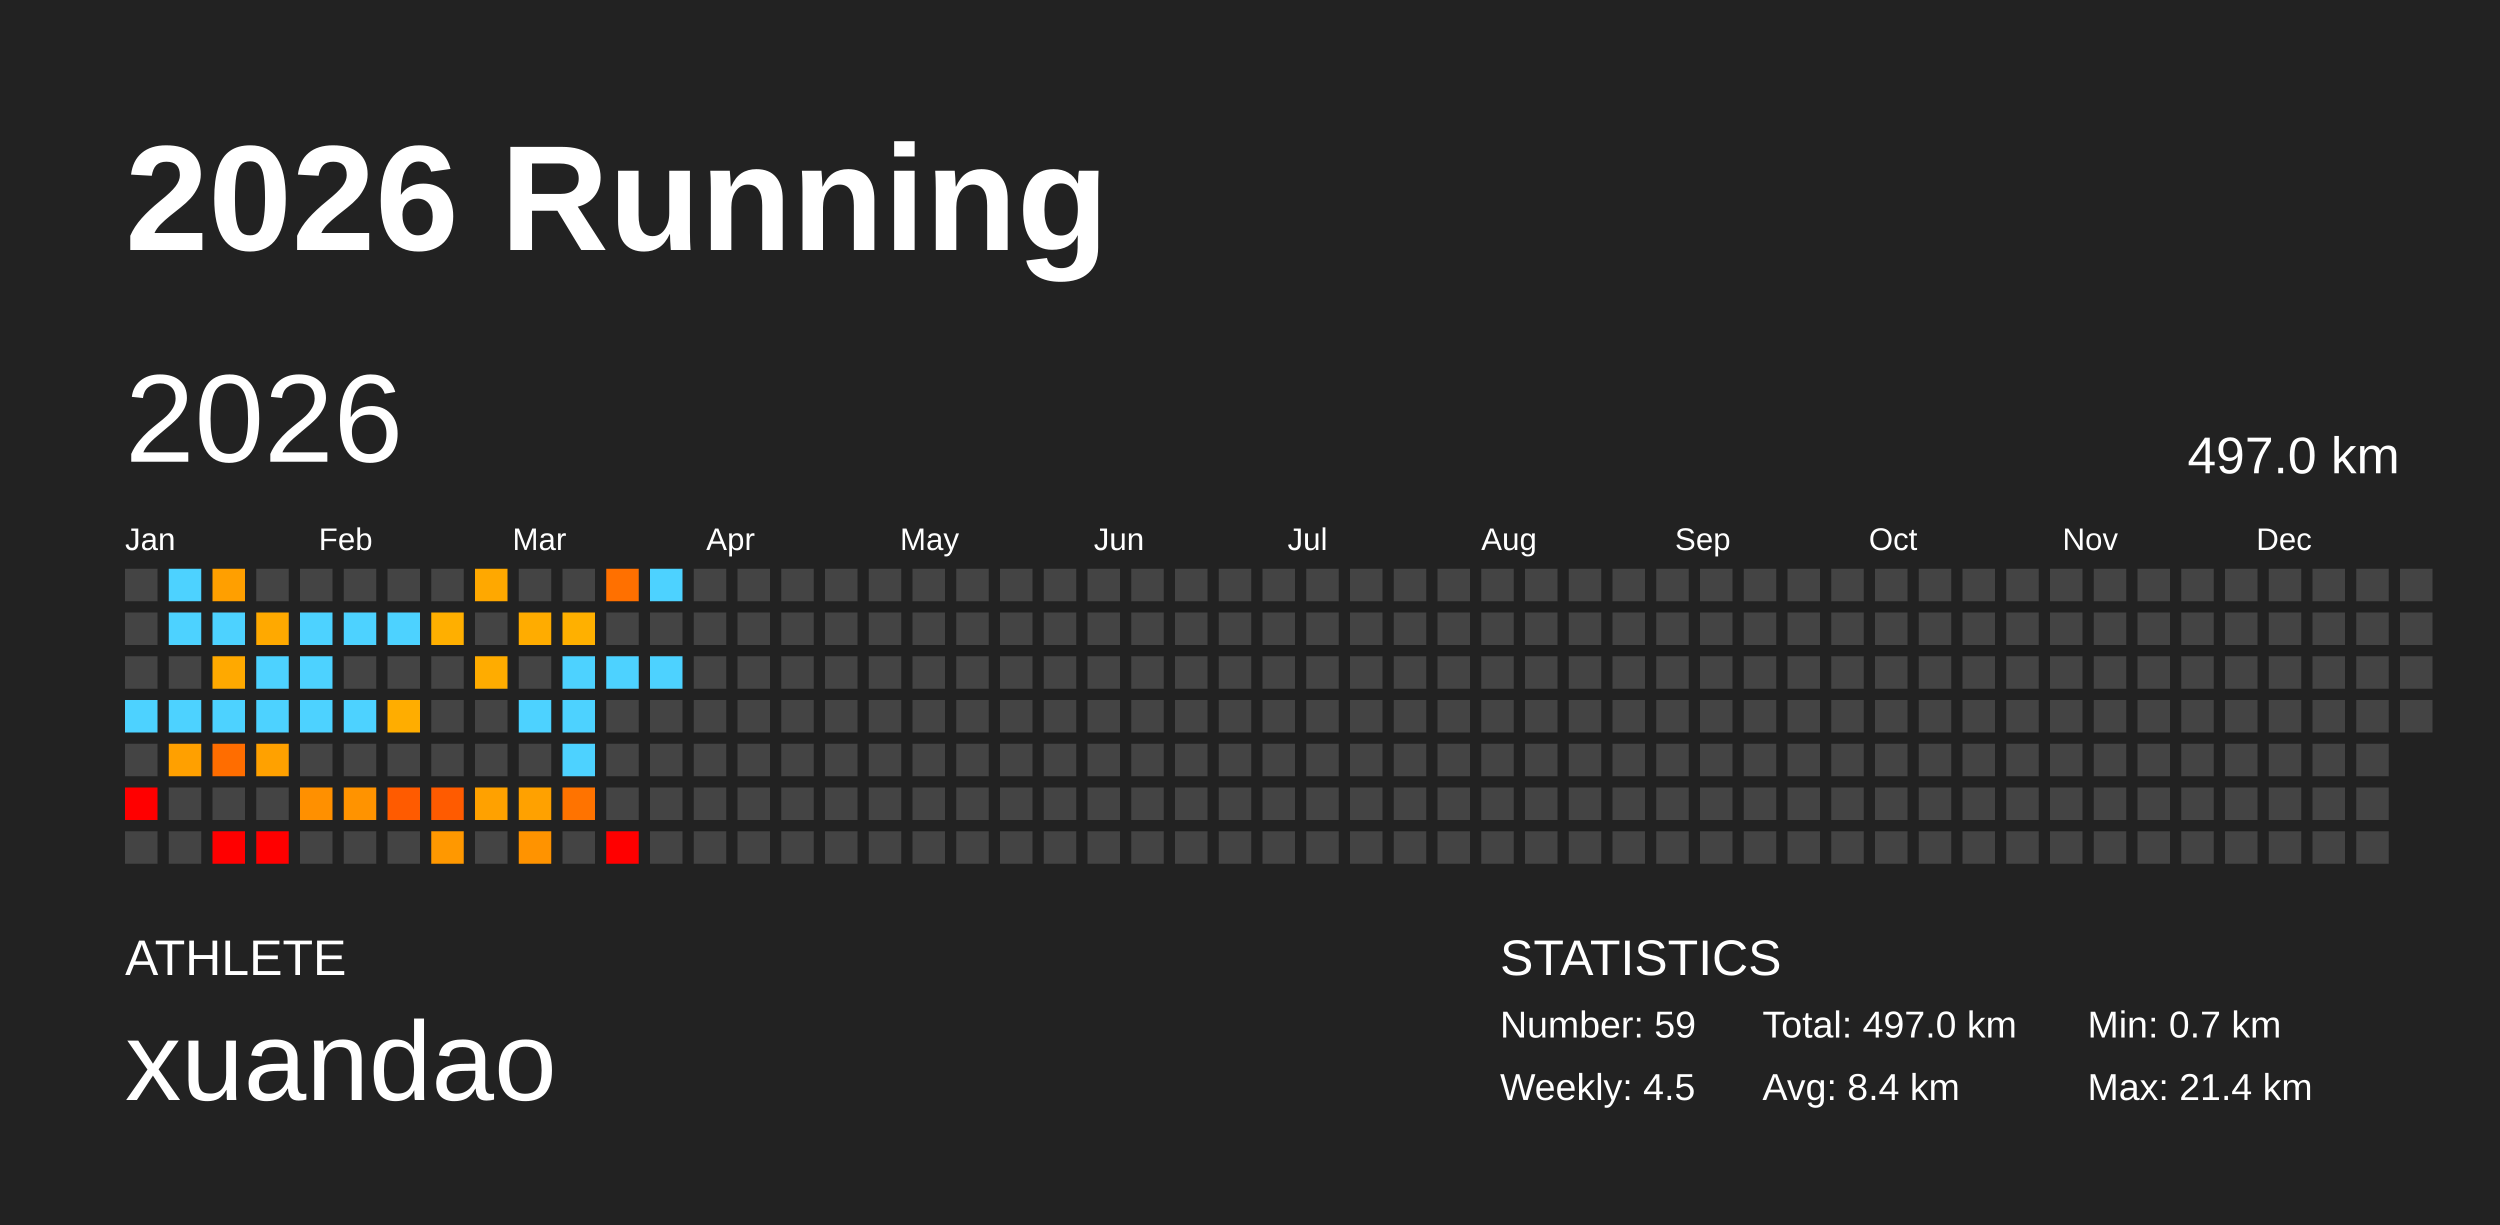
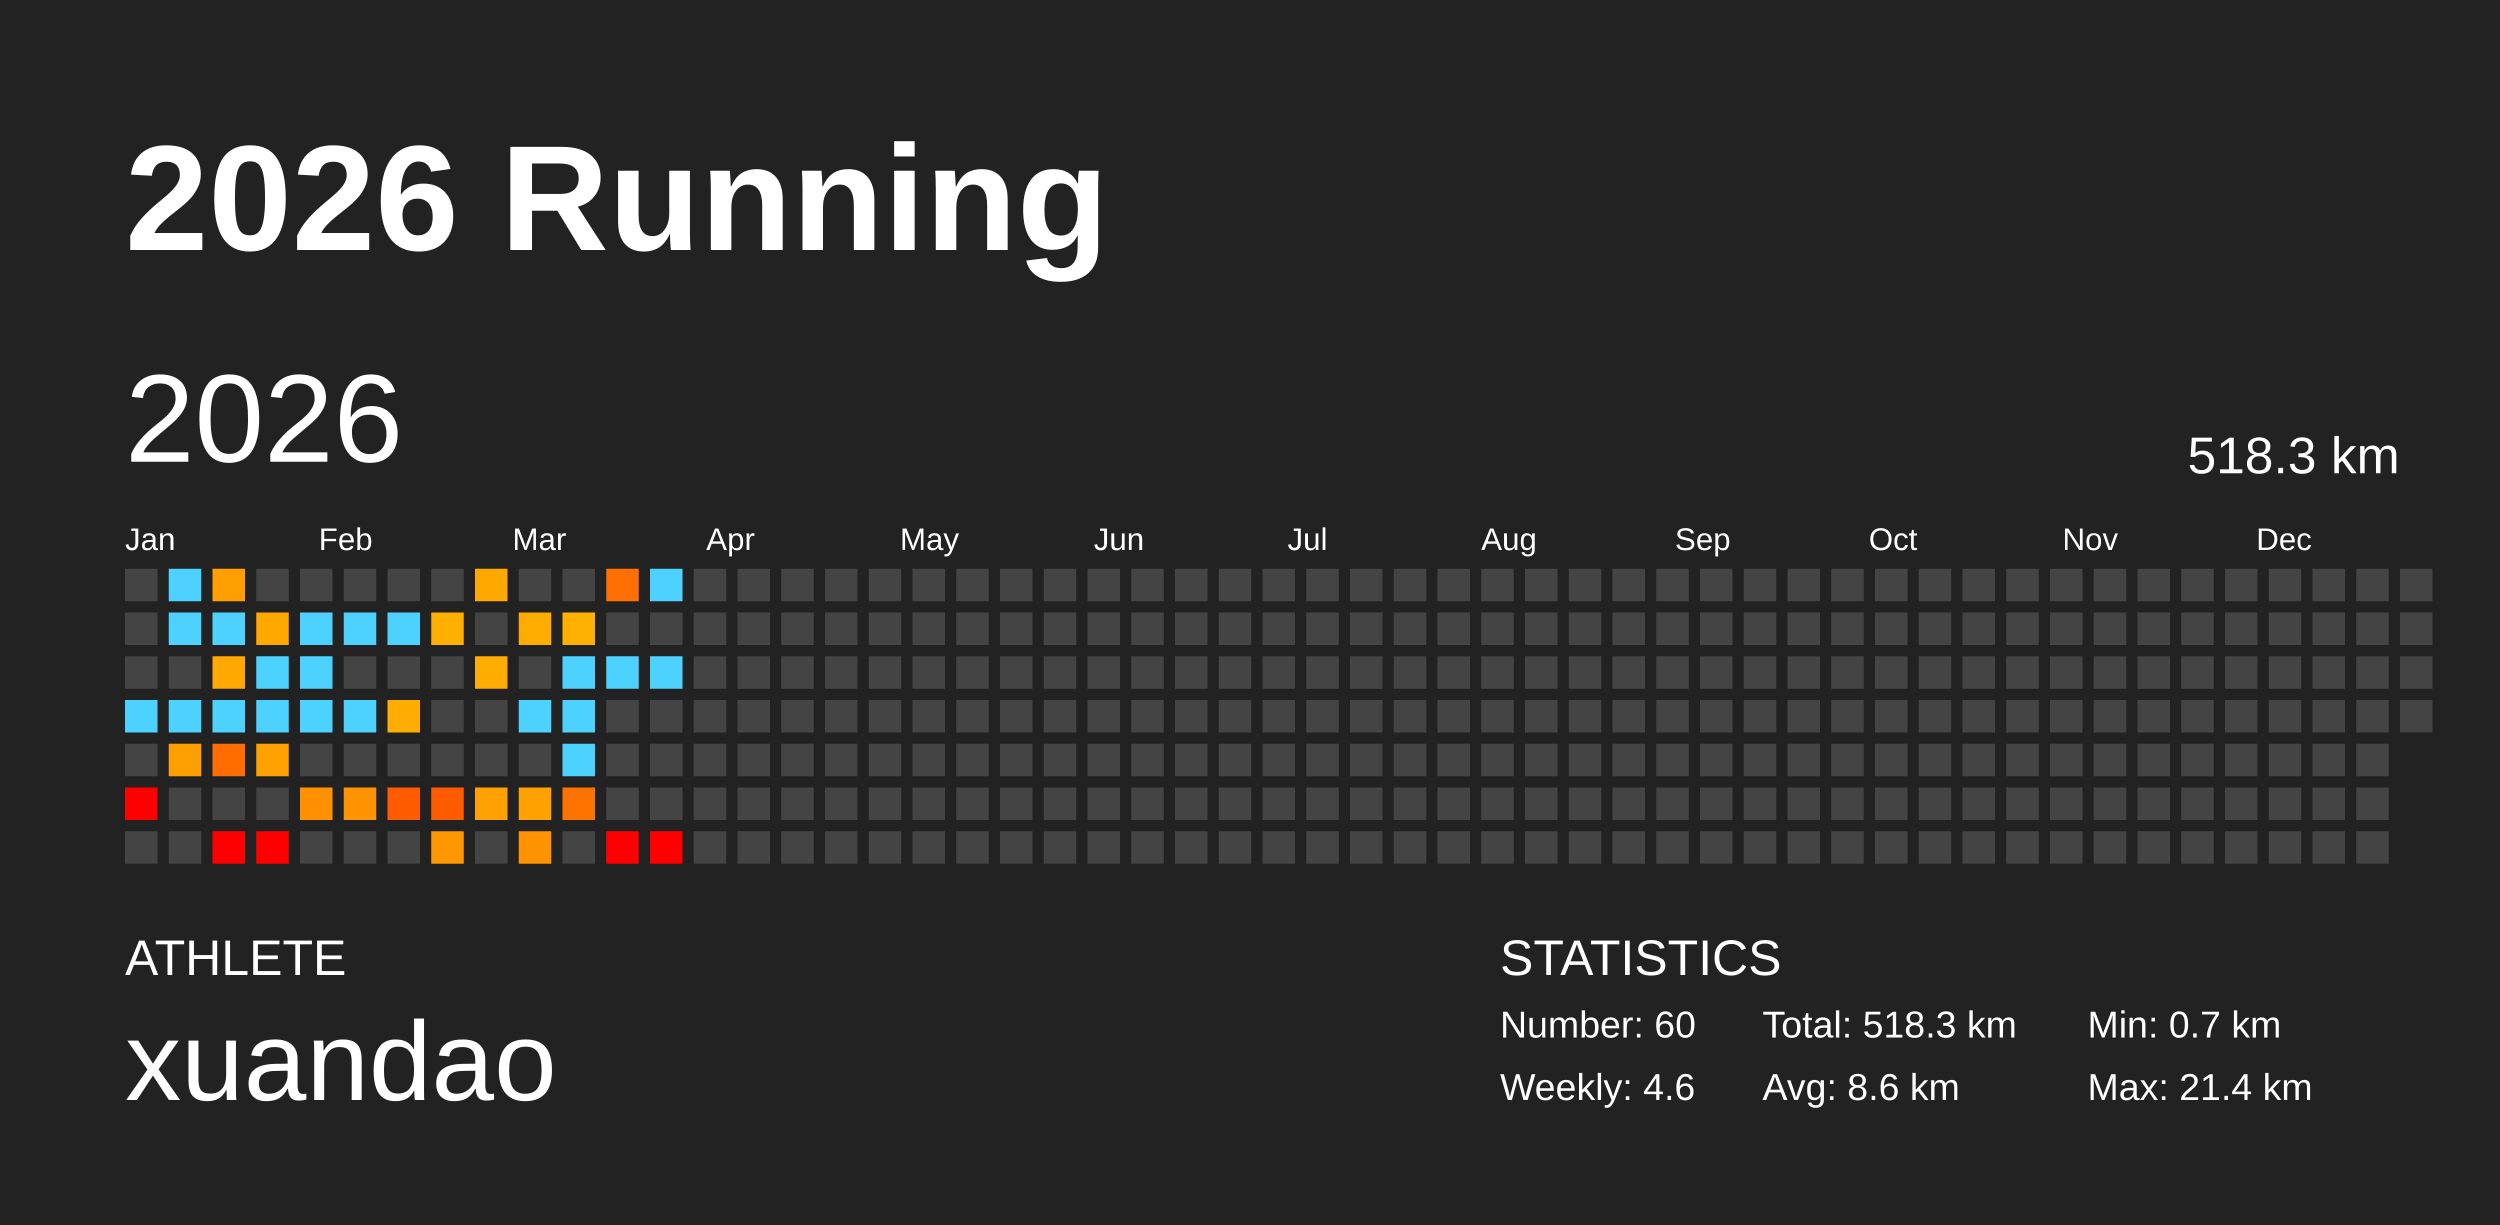
<svg xmlns="http://www.w3.org/2000/svg" baseProfile="full" height="98mm" version="1.1" viewBox="0,0,200,98" width="200mm">
  <defs />
  <rect fill="#222222" height="98" width="200" x="0" y="0" />
  <text fill="#FFFFFF" style="font-size:12px; font-family:Arial; font-weight:bold;" x="10" y="20">2026 Running</text>
  <text fill="#FFFFFF" style="font-size:4px; font-family:Arial" x="10" y="78">ATHLETE</text>
  <text fill="#FFFFFF" style="font-size:9px; font-family:Arial" x="10" y="88">xuandao</text>
  <text fill="#FFFFFF" style="font-size:4px; font-family:Arial" x="120" y="78">STATISTICS</text>
-   <text fill="#FFFFFF" style="font-size:3px; font-family:Arial" x="120" y="83">Number: 59</text>
-   <text fill="#FFFFFF" style="font-size:3px; font-family:Arial" x="120" y="88">Weekly: 4.5</text>
-   <text fill="#FFFFFF" style="font-size:3px; font-family:Arial" x="141" y="83">Total: 497.0 km</text>
-   <text fill="#FFFFFF" style="font-size:3px; font-family:Arial" x="141" y="88">Avg: 8.4 km</text>
+   <text fill="#FFFFFF" style="font-size:3px; font-family:Arial" x="120" y="83">Number: 60</text>
+   <text fill="#FFFFFF" style="font-size:3px; font-family:Arial" x="120" y="88">Weekly: 4.6</text>
+   <text fill="#FFFFFF" style="font-size:3px; font-family:Arial" x="141" y="83">Total: 518.3 km</text>
+   <text fill="#FFFFFF" style="font-size:3px; font-family:Arial" x="141" y="88">Avg: 8.6 km</text>
  <text fill="#FFFFFF" style="font-size:3px; font-family:Arial" x="167" y="83">Min: 0.7 km</text>
  <text fill="#FFFFFF" style="font-size:3px; font-family:Arial" x="167" y="88">Max: 21.4 km</text>
  <text dominant-baseline="hanging" fill="#FFFFFF" style="font-size:10.0px; font-family:Arial;" x="10" y="30">2026</text>
-   <text dominant-baseline="hanging" fill="#FFFFFF" style="font-size:4.125px; font-family:Arial;" x="175" y="35">497.0 km</text>
+   <text dominant-baseline="hanging" fill="#FFFFFF" style="font-size:4.125px; font-family:Arial;" x="175" y="35">518.3 km</text>
  <text fill="#FFFFFF" style="font-size:2.5px; font-family:Arial" x="10.0" y="44">Jan</text>
  <text fill="#FFFFFF" style="font-size:2.5px; font-family:Arial" x="25.5" y="44">Feb</text>
  <text fill="#FFFFFF" style="font-size:2.5px; font-family:Arial" x="41.0" y="44">Mar</text>
  <text fill="#FFFFFF" style="font-size:2.5px; font-family:Arial" x="56.5" y="44">Apr</text>
  <text fill="#FFFFFF" style="font-size:2.5px; font-family:Arial" x="72.0" y="44">May</text>
  <text fill="#FFFFFF" style="font-size:2.5px; font-family:Arial" x="87.5" y="44">Jun</text>
  <text fill="#FFFFFF" style="font-size:2.5px; font-family:Arial" x="103.0" y="44">Jul</text>
  <text fill="#FFFFFF" style="font-size:2.5px; font-family:Arial" x="118.5" y="44">Aug</text>
  <text fill="#FFFFFF" style="font-size:2.5px; font-family:Arial" x="134.0" y="44">Sep</text>
  <text fill="#FFFFFF" style="font-size:2.5px; font-family:Arial" x="149.5" y="44">Oct</text>
  <text fill="#FFFFFF" style="font-size:2.5px; font-family:Arial" x="165.0" y="44">Nov</text>
  <text fill="#FFFFFF" style="font-size:2.5px; font-family:Arial" x="180.5" y="44">Dec</text>
  <rect fill="#444444" height="2.6" width="2.6" x="10.0" y="45.5" />
  <rect fill="#444444" height="2.6" width="2.6" x="10.0" y="49.0" />
  <rect fill="#444444" height="2.6" width="2.6" x="10.0" y="52.5" />
  <rect fill="#4dd2ff" height="2.6" width="2.6" x="10.0" y="56.0" />
  <rect fill="#444444" height="2.6" width="2.6" x="10.0" y="59.5" />
  <rect fill="red" height="2.6" width="2.6" x="10.0" y="63.0" />
  <rect fill="#444444" height="2.6" width="2.6" x="10.0" y="66.5" />
  <rect fill="#4dd2ff" height="2.6" width="2.6" x="13.5" y="45.5" />
  <rect fill="#4dd2ff" height="2.6" width="2.6" x="13.5" y="49.0" />
  <rect fill="#444444" height="2.6" width="2.6" x="13.5" y="52.5" />
  <rect fill="#4dd2ff" height="2.6" width="2.6" x="13.5" y="56.0" />
  <rect fill="#ffa000" height="2.6" width="2.6" x="13.5" y="59.5" />
  <rect fill="#444444" height="2.6" width="2.6" x="13.5" y="63.0" />
  <rect fill="#444444" height="2.6" width="2.6" x="13.5" y="66.5" />
  <rect fill="#ff9f00" height="2.6" width="2.6" x="17.0" y="45.5" />
  <rect fill="#4dd2ff" height="2.6" width="2.6" x="17.0" y="49.0" />
  <rect fill="#ffa900" height="2.6" width="2.6" x="17.0" y="52.5" />
  <rect fill="#4dd2ff" height="2.6" width="2.6" x="17.0" y="56.0" />
  <rect fill="#ff6d00" height="2.6" width="2.6" x="17.0" y="59.5" />
  <rect fill="#444444" height="2.6" width="2.6" x="17.0" y="63.0" />
  <rect fill="red" height="2.6" width="2.6" x="17.0" y="66.5" />
  <rect fill="#444444" height="2.6" width="2.6" x="20.5" y="45.5" />
  <rect fill="#ffa900" height="2.6" width="2.6" x="20.5" y="49.0" />
  <rect fill="#4dd2ff" height="2.6" width="2.6" x="20.5" y="52.5" />
  <rect fill="#4dd2ff" height="2.6" width="2.6" x="20.5" y="56.0" />
  <rect fill="#ffa100" height="2.6" width="2.6" x="20.5" y="59.5" />
  <rect fill="#444444" height="2.6" width="2.6" x="20.5" y="63.0" />
  <rect fill="red" height="2.6" width="2.6" x="20.5" y="66.5" />
  <rect fill="#444444" height="2.6" width="2.6" x="24.0" y="45.5" />
  <rect fill="#4dd2ff" height="2.6" width="2.6" x="24.0" y="49.0" />
  <rect fill="#4dd2ff" height="2.6" width="2.6" x="24.0" y="52.5" />
  <rect fill="#4dd2ff" height="2.6" width="2.6" x="24.0" y="56.0" />
  <rect fill="#444444" height="2.6" width="2.6" x="24.0" y="59.5" />
  <rect fill="#ff9000" height="2.6" width="2.6" x="24.0" y="63.0" />
  <rect fill="#444444" height="2.6" width="2.6" x="24.0" y="66.5" />
  <rect fill="#444444" height="2.6" width="2.6" x="27.5" y="45.5" />
  <rect fill="#4dd2ff" height="2.6" width="2.6" x="27.5" y="49.0" />
  <rect fill="#444444" height="2.6" width="2.6" x="27.5" y="52.5" />
  <rect fill="#4dd2ff" height="2.6" width="2.6" x="27.5" y="56.0" />
  <rect fill="#444444" height="2.6" width="2.6" x="27.5" y="59.5" />
  <rect fill="#ff9300" height="2.6" width="2.6" x="27.5" y="63.0" />
  <rect fill="#444444" height="2.6" width="2.6" x="27.5" y="66.5" />
  <rect fill="#444444" height="2.6" width="2.6" x="31.0" y="45.5" />
  <rect fill="#4dd2ff" height="2.6" width="2.6" x="31.0" y="49.0" />
  <rect fill="#444444" height="2.6" width="2.6" x="31.0" y="52.5" />
  <rect fill="#ffad00" height="2.6" width="2.6" x="31.0" y="56.0" />
  <rect fill="#444444" height="2.6" width="2.6" x="31.0" y="59.5" />
  <rect fill="#ff5b00" height="2.6" width="2.6" x="31.0" y="63.0" />
  <rect fill="#444444" height="2.6" width="2.6" x="31.0" y="66.5" />
  <rect fill="#444444" height="2.6" width="2.6" x="34.5" y="45.5" />
  <rect fill="#ffaf00" height="2.6" width="2.6" x="34.5" y="49.0" />
  <rect fill="#444444" height="2.6" width="2.6" x="34.5" y="52.5" />
  <rect fill="#444444" height="2.6" width="2.6" x="34.5" y="56.0" />
  <rect fill="#444444" height="2.6" width="2.6" x="34.5" y="59.5" />
  <rect fill="#ff5b00" height="2.6" width="2.6" x="34.5" y="63.0" />
  <rect fill="#ff9800" height="2.6" width="2.6" x="34.5" y="66.5" />
  <rect fill="#ffa800" height="2.6" width="2.6" x="38.0" y="45.5" />
  <rect fill="#444444" height="2.6" width="2.6" x="38.0" y="49.0" />
  <rect fill="#ffac00" height="2.6" width="2.6" x="38.0" y="52.5" />
  <rect fill="#444444" height="2.6" width="2.6" x="38.0" y="56.0" />
  <rect fill="#444444" height="2.6" width="2.6" x="38.0" y="59.5" />
  <rect fill="#ffa100" height="2.6" width="2.6" x="38.0" y="63.0" />
  <rect fill="#444444" height="2.6" width="2.6" x="38.0" y="66.5" />
  <rect fill="#444444" height="2.6" width="2.6" x="41.5" y="45.5" />
  <rect fill="#ffac00" height="2.6" width="2.6" x="41.5" y="49.0" />
  <rect fill="#444444" height="2.6" width="2.6" x="41.5" y="52.5" />
  <rect fill="#4dd2ff" height="2.6" width="2.6" x="41.5" y="56.0" />
  <rect fill="#444444" height="2.6" width="2.6" x="41.5" y="59.5" />
  <rect fill="#ffa100" height="2.6" width="2.6" x="41.5" y="63.0" />
  <rect fill="#ff9300" height="2.6" width="2.6" x="41.5" y="66.5" />
  <rect fill="#444444" height="2.6" width="2.6" x="45.0" y="45.5" />
  <rect fill="#ffb000" height="2.6" width="2.6" x="45.0" y="49.0" />
  <rect fill="#4dd2ff" height="2.6" width="2.6" x="45.0" y="52.5" />
  <rect fill="#4dd2ff" height="2.6" width="2.6" x="45.0" y="56.0" />
  <rect fill="#4dd2ff" height="2.6" width="2.6" x="45.0" y="59.5" />
  <rect fill="#ff7300" height="2.6" width="2.6" x="45.0" y="63.0" />
  <rect fill="#444444" height="2.6" width="2.6" x="45.0" y="66.5" />
  <rect fill="#ff7000" height="2.6" width="2.6" x="48.5" y="45.5" />
  <rect fill="#444444" height="2.6" width="2.6" x="48.5" y="49.0" />
  <rect fill="#4dd2ff" height="2.6" width="2.6" x="48.5" y="52.5" />
  <rect fill="#444444" height="2.6" width="2.6" x="48.5" y="56.0" />
  <rect fill="#444444" height="2.6" width="2.6" x="48.5" y="59.5" />
  <rect fill="#444444" height="2.6" width="2.6" x="48.5" y="63.0" />
  <rect fill="red" height="2.6" width="2.6" x="48.5" y="66.5" />
  <rect fill="#4dd2ff" height="2.6" width="2.6" x="52.0" y="45.5" />
  <rect fill="#444444" height="2.6" width="2.6" x="52.0" y="49.0" />
  <rect fill="#4dd2ff" height="2.6" width="2.6" x="52.0" y="52.5" />
  <rect fill="#444444" height="2.6" width="2.6" x="52.0" y="56.0" />
  <rect fill="#444444" height="2.6" width="2.6" x="52.0" y="59.5" />
  <rect fill="#444444" height="2.6" width="2.6" x="52.0" y="63.0" />
-   <rect fill="#444444" height="2.6" width="2.6" x="52.0" y="66.5" />
+   <rect fill="red" height="2.6" width="2.6" x="52.0" y="66.5" />
  <rect fill="#444444" height="2.6" width="2.6" x="55.5" y="45.5" />
  <rect fill="#444444" height="2.6" width="2.6" x="55.5" y="49.0" />
  <rect fill="#444444" height="2.6" width="2.6" x="55.5" y="52.5" />
  <rect fill="#444444" height="2.6" width="2.6" x="55.5" y="56.0" />
  <rect fill="#444444" height="2.6" width="2.6" x="55.5" y="59.5" />
  <rect fill="#444444" height="2.6" width="2.6" x="55.5" y="63.0" />
  <rect fill="#444444" height="2.6" width="2.6" x="55.5" y="66.5" />
  <rect fill="#444444" height="2.6" width="2.6" x="59.0" y="45.5" />
  <rect fill="#444444" height="2.6" width="2.6" x="59.0" y="49.0" />
  <rect fill="#444444" height="2.6" width="2.6" x="59.0" y="52.5" />
  <rect fill="#444444" height="2.6" width="2.6" x="59.0" y="56.0" />
  <rect fill="#444444" height="2.6" width="2.6" x="59.0" y="59.5" />
  <rect fill="#444444" height="2.6" width="2.6" x="59.0" y="63.0" />
  <rect fill="#444444" height="2.6" width="2.6" x="59.0" y="66.5" />
  <rect fill="#444444" height="2.6" width="2.6" x="62.5" y="45.5" />
  <rect fill="#444444" height="2.6" width="2.6" x="62.5" y="49.0" />
  <rect fill="#444444" height="2.6" width="2.6" x="62.5" y="52.5" />
  <rect fill="#444444" height="2.6" width="2.6" x="62.5" y="56.0" />
  <rect fill="#444444" height="2.6" width="2.6" x="62.5" y="59.5" />
  <rect fill="#444444" height="2.6" width="2.6" x="62.5" y="63.0" />
  <rect fill="#444444" height="2.6" width="2.6" x="62.5" y="66.5" />
  <rect fill="#444444" height="2.6" width="2.6" x="66.0" y="45.5" />
  <rect fill="#444444" height="2.6" width="2.6" x="66.0" y="49.0" />
  <rect fill="#444444" height="2.6" width="2.6" x="66.0" y="52.5" />
  <rect fill="#444444" height="2.6" width="2.6" x="66.0" y="56.0" />
  <rect fill="#444444" height="2.6" width="2.6" x="66.0" y="59.5" />
  <rect fill="#444444" height="2.6" width="2.6" x="66.0" y="63.0" />
  <rect fill="#444444" height="2.6" width="2.6" x="66.0" y="66.5" />
  <rect fill="#444444" height="2.6" width="2.6" x="69.5" y="45.5" />
  <rect fill="#444444" height="2.6" width="2.6" x="69.5" y="49.0" />
  <rect fill="#444444" height="2.6" width="2.6" x="69.5" y="52.5" />
  <rect fill="#444444" height="2.6" width="2.6" x="69.5" y="56.0" />
  <rect fill="#444444" height="2.6" width="2.6" x="69.5" y="59.5" />
  <rect fill="#444444" height="2.6" width="2.6" x="69.5" y="63.0" />
  <rect fill="#444444" height="2.6" width="2.6" x="69.5" y="66.5" />
  <rect fill="#444444" height="2.6" width="2.6" x="73.0" y="45.5" />
  <rect fill="#444444" height="2.6" width="2.6" x="73.0" y="49.0" />
  <rect fill="#444444" height="2.6" width="2.6" x="73.0" y="52.5" />
  <rect fill="#444444" height="2.6" width="2.6" x="73.0" y="56.0" />
  <rect fill="#444444" height="2.6" width="2.6" x="73.0" y="59.5" />
  <rect fill="#444444" height="2.6" width="2.6" x="73.0" y="63.0" />
  <rect fill="#444444" height="2.6" width="2.6" x="73.0" y="66.5" />
  <rect fill="#444444" height="2.6" width="2.6" x="76.5" y="45.5" />
  <rect fill="#444444" height="2.6" width="2.6" x="76.5" y="49.0" />
  <rect fill="#444444" height="2.6" width="2.6" x="76.5" y="52.5" />
  <rect fill="#444444" height="2.6" width="2.6" x="76.5" y="56.0" />
  <rect fill="#444444" height="2.6" width="2.6" x="76.5" y="59.5" />
  <rect fill="#444444" height="2.6" width="2.6" x="76.5" y="63.0" />
  <rect fill="#444444" height="2.6" width="2.6" x="76.5" y="66.5" />
  <rect fill="#444444" height="2.6" width="2.6" x="80.0" y="45.5" />
  <rect fill="#444444" height="2.6" width="2.6" x="80.0" y="49.0" />
  <rect fill="#444444" height="2.6" width="2.6" x="80.0" y="52.5" />
  <rect fill="#444444" height="2.6" width="2.6" x="80.0" y="56.0" />
  <rect fill="#444444" height="2.6" width="2.6" x="80.0" y="59.5" />
  <rect fill="#444444" height="2.6" width="2.6" x="80.0" y="63.0" />
  <rect fill="#444444" height="2.6" width="2.6" x="80.0" y="66.5" />
  <rect fill="#444444" height="2.6" width="2.6" x="83.5" y="45.5" />
  <rect fill="#444444" height="2.6" width="2.6" x="83.5" y="49.0" />
  <rect fill="#444444" height="2.6" width="2.6" x="83.5" y="52.5" />
  <rect fill="#444444" height="2.6" width="2.6" x="83.5" y="56.0" />
  <rect fill="#444444" height="2.6" width="2.6" x="83.5" y="59.5" />
  <rect fill="#444444" height="2.6" width="2.6" x="83.5" y="63.0" />
  <rect fill="#444444" height="2.6" width="2.6" x="83.5" y="66.5" />
  <rect fill="#444444" height="2.6" width="2.6" x="87.0" y="45.5" />
  <rect fill="#444444" height="2.6" width="2.6" x="87.0" y="49.0" />
  <rect fill="#444444" height="2.6" width="2.6" x="87.0" y="52.5" />
  <rect fill="#444444" height="2.6" width="2.6" x="87.0" y="56.0" />
  <rect fill="#444444" height="2.6" width="2.6" x="87.0" y="59.5" />
  <rect fill="#444444" height="2.6" width="2.6" x="87.0" y="63.0" />
  <rect fill="#444444" height="2.6" width="2.6" x="87.0" y="66.5" />
  <rect fill="#444444" height="2.6" width="2.6" x="90.5" y="45.5" />
  <rect fill="#444444" height="2.6" width="2.6" x="90.5" y="49.0" />
  <rect fill="#444444" height="2.6" width="2.6" x="90.5" y="52.5" />
  <rect fill="#444444" height="2.6" width="2.6" x="90.5" y="56.0" />
  <rect fill="#444444" height="2.6" width="2.6" x="90.5" y="59.5" />
  <rect fill="#444444" height="2.6" width="2.6" x="90.5" y="63.0" />
  <rect fill="#444444" height="2.6" width="2.6" x="90.5" y="66.5" />
  <rect fill="#444444" height="2.6" width="2.6" x="94.0" y="45.5" />
  <rect fill="#444444" height="2.6" width="2.6" x="94.0" y="49.0" />
  <rect fill="#444444" height="2.6" width="2.6" x="94.0" y="52.5" />
  <rect fill="#444444" height="2.6" width="2.6" x="94.0" y="56.0" />
  <rect fill="#444444" height="2.6" width="2.6" x="94.0" y="59.5" />
  <rect fill="#444444" height="2.6" width="2.6" x="94.0" y="63.0" />
  <rect fill="#444444" height="2.6" width="2.6" x="94.0" y="66.5" />
  <rect fill="#444444" height="2.6" width="2.6" x="97.5" y="45.5" />
  <rect fill="#444444" height="2.6" width="2.6" x="97.5" y="49.0" />
  <rect fill="#444444" height="2.6" width="2.6" x="97.5" y="52.5" />
  <rect fill="#444444" height="2.6" width="2.6" x="97.5" y="56.0" />
  <rect fill="#444444" height="2.6" width="2.6" x="97.5" y="59.5" />
  <rect fill="#444444" height="2.6" width="2.6" x="97.5" y="63.0" />
  <rect fill="#444444" height="2.6" width="2.6" x="97.5" y="66.5" />
  <rect fill="#444444" height="2.6" width="2.6" x="101.0" y="45.5" />
  <rect fill="#444444" height="2.6" width="2.6" x="101.0" y="49.0" />
  <rect fill="#444444" height="2.6" width="2.6" x="101.0" y="52.5" />
  <rect fill="#444444" height="2.6" width="2.6" x="101.0" y="56.0" />
  <rect fill="#444444" height="2.6" width="2.6" x="101.0" y="59.5" />
  <rect fill="#444444" height="2.6" width="2.6" x="101.0" y="63.0" />
  <rect fill="#444444" height="2.6" width="2.6" x="101.0" y="66.5" />
  <rect fill="#444444" height="2.6" width="2.6" x="104.5" y="45.5" />
  <rect fill="#444444" height="2.6" width="2.6" x="104.5" y="49.0" />
  <rect fill="#444444" height="2.6" width="2.6" x="104.5" y="52.5" />
  <rect fill="#444444" height="2.6" width="2.6" x="104.5" y="56.0" />
  <rect fill="#444444" height="2.6" width="2.6" x="104.5" y="59.5" />
  <rect fill="#444444" height="2.6" width="2.6" x="104.5" y="63.0" />
  <rect fill="#444444" height="2.6" width="2.6" x="104.5" y="66.5" />
  <rect fill="#444444" height="2.6" width="2.6" x="108.0" y="45.5" />
  <rect fill="#444444" height="2.6" width="2.6" x="108.0" y="49.0" />
  <rect fill="#444444" height="2.6" width="2.6" x="108.0" y="52.5" />
  <rect fill="#444444" height="2.6" width="2.6" x="108.0" y="56.0" />
  <rect fill="#444444" height="2.6" width="2.6" x="108.0" y="59.5" />
  <rect fill="#444444" height="2.6" width="2.6" x="108.0" y="63.0" />
  <rect fill="#444444" height="2.6" width="2.6" x="108.0" y="66.5" />
  <rect fill="#444444" height="2.6" width="2.6" x="111.5" y="45.5" />
  <rect fill="#444444" height="2.6" width="2.6" x="111.5" y="49.0" />
  <rect fill="#444444" height="2.6" width="2.6" x="111.5" y="52.5" />
  <rect fill="#444444" height="2.6" width="2.6" x="111.5" y="56.0" />
  <rect fill="#444444" height="2.6" width="2.6" x="111.5" y="59.5" />
  <rect fill="#444444" height="2.6" width="2.6" x="111.5" y="63.0" />
  <rect fill="#444444" height="2.6" width="2.6" x="111.5" y="66.5" />
  <rect fill="#444444" height="2.6" width="2.6" x="115.0" y="45.5" />
  <rect fill="#444444" height="2.6" width="2.6" x="115.0" y="49.0" />
  <rect fill="#444444" height="2.6" width="2.6" x="115.0" y="52.5" />
  <rect fill="#444444" height="2.6" width="2.6" x="115.0" y="56.0" />
  <rect fill="#444444" height="2.6" width="2.6" x="115.0" y="59.5" />
  <rect fill="#444444" height="2.6" width="2.6" x="115.0" y="63.0" />
  <rect fill="#444444" height="2.6" width="2.6" x="115.0" y="66.5" />
  <rect fill="#444444" height="2.6" width="2.6" x="118.5" y="45.5" />
  <rect fill="#444444" height="2.6" width="2.6" x="118.5" y="49.0" />
  <rect fill="#444444" height="2.6" width="2.6" x="118.5" y="52.5" />
  <rect fill="#444444" height="2.6" width="2.6" x="118.5" y="56.0" />
  <rect fill="#444444" height="2.6" width="2.6" x="118.5" y="59.5" />
  <rect fill="#444444" height="2.6" width="2.6" x="118.5" y="63.0" />
  <rect fill="#444444" height="2.6" width="2.6" x="118.5" y="66.5" />
  <rect fill="#444444" height="2.6" width="2.6" x="122.0" y="45.5" />
  <rect fill="#444444" height="2.6" width="2.6" x="122.0" y="49.0" />
  <rect fill="#444444" height="2.6" width="2.6" x="122.0" y="52.5" />
  <rect fill="#444444" height="2.6" width="2.6" x="122.0" y="56.0" />
  <rect fill="#444444" height="2.6" width="2.6" x="122.0" y="59.5" />
  <rect fill="#444444" height="2.6" width="2.6" x="122.0" y="63.0" />
  <rect fill="#444444" height="2.6" width="2.6" x="122.0" y="66.5" />
  <rect fill="#444444" height="2.6" width="2.6" x="125.5" y="45.5" />
  <rect fill="#444444" height="2.6" width="2.6" x="125.5" y="49.0" />
  <rect fill="#444444" height="2.6" width="2.6" x="125.5" y="52.5" />
  <rect fill="#444444" height="2.6" width="2.6" x="125.5" y="56.0" />
  <rect fill="#444444" height="2.6" width="2.6" x="125.5" y="59.5" />
  <rect fill="#444444" height="2.6" width="2.6" x="125.5" y="63.0" />
  <rect fill="#444444" height="2.6" width="2.6" x="125.5" y="66.5" />
  <rect fill="#444444" height="2.6" width="2.6" x="129.0" y="45.5" />
  <rect fill="#444444" height="2.6" width="2.6" x="129.0" y="49.0" />
  <rect fill="#444444" height="2.6" width="2.6" x="129.0" y="52.5" />
  <rect fill="#444444" height="2.6" width="2.6" x="129.0" y="56.0" />
  <rect fill="#444444" height="2.6" width="2.6" x="129.0" y="59.5" />
  <rect fill="#444444" height="2.6" width="2.6" x="129.0" y="63.0" />
  <rect fill="#444444" height="2.6" width="2.6" x="129.0" y="66.5" />
  <rect fill="#444444" height="2.6" width="2.6" x="132.5" y="45.5" />
  <rect fill="#444444" height="2.6" width="2.6" x="132.5" y="49.0" />
  <rect fill="#444444" height="2.6" width="2.6" x="132.5" y="52.5" />
  <rect fill="#444444" height="2.6" width="2.6" x="132.5" y="56.0" />
  <rect fill="#444444" height="2.6" width="2.6" x="132.5" y="59.5" />
  <rect fill="#444444" height="2.6" width="2.6" x="132.5" y="63.0" />
  <rect fill="#444444" height="2.6" width="2.6" x="132.5" y="66.5" />
  <rect fill="#444444" height="2.6" width="2.6" x="136.0" y="45.5" />
  <rect fill="#444444" height="2.6" width="2.6" x="136.0" y="49.0" />
  <rect fill="#444444" height="2.6" width="2.6" x="136.0" y="52.5" />
  <rect fill="#444444" height="2.6" width="2.6" x="136.0" y="56.0" />
  <rect fill="#444444" height="2.6" width="2.6" x="136.0" y="59.5" />
  <rect fill="#444444" height="2.6" width="2.6" x="136.0" y="63.0" />
  <rect fill="#444444" height="2.6" width="2.6" x="136.0" y="66.5" />
  <rect fill="#444444" height="2.6" width="2.6" x="139.5" y="45.5" />
  <rect fill="#444444" height="2.6" width="2.6" x="139.5" y="49.0" />
  <rect fill="#444444" height="2.6" width="2.6" x="139.5" y="52.5" />
  <rect fill="#444444" height="2.6" width="2.6" x="139.5" y="56.0" />
  <rect fill="#444444" height="2.6" width="2.6" x="139.5" y="59.5" />
  <rect fill="#444444" height="2.6" width="2.6" x="139.5" y="63.0" />
  <rect fill="#444444" height="2.6" width="2.6" x="139.5" y="66.5" />
  <rect fill="#444444" height="2.6" width="2.6" x="143.0" y="45.5" />
  <rect fill="#444444" height="2.6" width="2.6" x="143.0" y="49.0" />
  <rect fill="#444444" height="2.6" width="2.6" x="143.0" y="52.5" />
  <rect fill="#444444" height="2.6" width="2.6" x="143.0" y="56.0" />
  <rect fill="#444444" height="2.6" width="2.6" x="143.0" y="59.5" />
  <rect fill="#444444" height="2.6" width="2.6" x="143.0" y="63.0" />
  <rect fill="#444444" height="2.6" width="2.6" x="143.0" y="66.5" />
  <rect fill="#444444" height="2.6" width="2.6" x="146.5" y="45.5" />
  <rect fill="#444444" height="2.6" width="2.6" x="146.5" y="49.0" />
  <rect fill="#444444" height="2.6" width="2.6" x="146.5" y="52.5" />
  <rect fill="#444444" height="2.6" width="2.6" x="146.5" y="56.0" />
  <rect fill="#444444" height="2.6" width="2.6" x="146.5" y="59.5" />
  <rect fill="#444444" height="2.6" width="2.6" x="146.5" y="63.0" />
  <rect fill="#444444" height="2.6" width="2.6" x="146.5" y="66.5" />
  <rect fill="#444444" height="2.6" width="2.6" x="150.0" y="45.5" />
  <rect fill="#444444" height="2.6" width="2.6" x="150.0" y="49.0" />
  <rect fill="#444444" height="2.6" width="2.6" x="150.0" y="52.5" />
  <rect fill="#444444" height="2.6" width="2.6" x="150.0" y="56.0" />
  <rect fill="#444444" height="2.6" width="2.6" x="150.0" y="59.5" />
  <rect fill="#444444" height="2.6" width="2.6" x="150.0" y="63.0" />
  <rect fill="#444444" height="2.6" width="2.6" x="150.0" y="66.5" />
  <rect fill="#444444" height="2.6" width="2.6" x="153.5" y="45.5" />
  <rect fill="#444444" height="2.6" width="2.6" x="153.5" y="49.0" />
  <rect fill="#444444" height="2.6" width="2.6" x="153.5" y="52.5" />
  <rect fill="#444444" height="2.6" width="2.6" x="153.5" y="56.0" />
  <rect fill="#444444" height="2.6" width="2.6" x="153.5" y="59.5" />
  <rect fill="#444444" height="2.6" width="2.6" x="153.5" y="63.0" />
  <rect fill="#444444" height="2.6" width="2.6" x="153.5" y="66.5" />
  <rect fill="#444444" height="2.6" width="2.6" x="157.0" y="45.5" />
  <rect fill="#444444" height="2.6" width="2.6" x="157.0" y="49.0" />
  <rect fill="#444444" height="2.6" width="2.6" x="157.0" y="52.5" />
  <rect fill="#444444" height="2.6" width="2.6" x="157.0" y="56.0" />
  <rect fill="#444444" height="2.6" width="2.6" x="157.0" y="59.5" />
  <rect fill="#444444" height="2.6" width="2.6" x="157.0" y="63.0" />
  <rect fill="#444444" height="2.6" width="2.6" x="157.0" y="66.5" />
  <rect fill="#444444" height="2.6" width="2.6" x="160.5" y="45.5" />
  <rect fill="#444444" height="2.6" width="2.6" x="160.5" y="49.0" />
  <rect fill="#444444" height="2.6" width="2.6" x="160.5" y="52.5" />
  <rect fill="#444444" height="2.6" width="2.6" x="160.5" y="56.0" />
  <rect fill="#444444" height="2.6" width="2.6" x="160.5" y="59.5" />
  <rect fill="#444444" height="2.6" width="2.6" x="160.5" y="63.0" />
  <rect fill="#444444" height="2.6" width="2.6" x="160.5" y="66.5" />
  <rect fill="#444444" height="2.6" width="2.6" x="164.0" y="45.5" />
  <rect fill="#444444" height="2.6" width="2.6" x="164.0" y="49.0" />
  <rect fill="#444444" height="2.6" width="2.6" x="164.0" y="52.5" />
  <rect fill="#444444" height="2.6" width="2.6" x="164.0" y="56.0" />
  <rect fill="#444444" height="2.6" width="2.6" x="164.0" y="59.5" />
  <rect fill="#444444" height="2.6" width="2.6" x="164.0" y="63.0" />
  <rect fill="#444444" height="2.6" width="2.6" x="164.0" y="66.5" />
  <rect fill="#444444" height="2.6" width="2.6" x="167.5" y="45.5" />
  <rect fill="#444444" height="2.6" width="2.6" x="167.5" y="49.0" />
  <rect fill="#444444" height="2.6" width="2.6" x="167.5" y="52.5" />
  <rect fill="#444444" height="2.6" width="2.6" x="167.5" y="56.0" />
  <rect fill="#444444" height="2.6" width="2.6" x="167.5" y="59.5" />
  <rect fill="#444444" height="2.6" width="2.6" x="167.5" y="63.0" />
  <rect fill="#444444" height="2.6" width="2.6" x="167.5" y="66.5" />
  <rect fill="#444444" height="2.6" width="2.6" x="171.0" y="45.5" />
  <rect fill="#444444" height="2.6" width="2.6" x="171.0" y="49.0" />
  <rect fill="#444444" height="2.6" width="2.6" x="171.0" y="52.5" />
  <rect fill="#444444" height="2.6" width="2.6" x="171.0" y="56.0" />
  <rect fill="#444444" height="2.6" width="2.6" x="171.0" y="59.5" />
  <rect fill="#444444" height="2.6" width="2.6" x="171.0" y="63.0" />
  <rect fill="#444444" height="2.6" width="2.6" x="171.0" y="66.5" />
  <rect fill="#444444" height="2.6" width="2.6" x="174.5" y="45.5" />
  <rect fill="#444444" height="2.6" width="2.6" x="174.5" y="49.0" />
  <rect fill="#444444" height="2.6" width="2.6" x="174.5" y="52.5" />
  <rect fill="#444444" height="2.6" width="2.6" x="174.5" y="56.0" />
  <rect fill="#444444" height="2.6" width="2.6" x="174.5" y="59.5" />
  <rect fill="#444444" height="2.6" width="2.6" x="174.5" y="63.0" />
  <rect fill="#444444" height="2.6" width="2.6" x="174.5" y="66.5" />
  <rect fill="#444444" height="2.6" width="2.6" x="178.0" y="45.5" />
  <rect fill="#444444" height="2.6" width="2.6" x="178.0" y="49.0" />
  <rect fill="#444444" height="2.6" width="2.6" x="178.0" y="52.5" />
  <rect fill="#444444" height="2.6" width="2.6" x="178.0" y="56.0" />
  <rect fill="#444444" height="2.6" width="2.6" x="178.0" y="59.5" />
  <rect fill="#444444" height="2.6" width="2.6" x="178.0" y="63.0" />
  <rect fill="#444444" height="2.6" width="2.6" x="178.0" y="66.5" />
  <rect fill="#444444" height="2.6" width="2.6" x="181.5" y="45.5" />
  <rect fill="#444444" height="2.6" width="2.6" x="181.5" y="49.0" />
  <rect fill="#444444" height="2.6" width="2.6" x="181.5" y="52.5" />
  <rect fill="#444444" height="2.6" width="2.6" x="181.5" y="56.0" />
  <rect fill="#444444" height="2.6" width="2.6" x="181.5" y="59.5" />
  <rect fill="#444444" height="2.6" width="2.6" x="181.5" y="63.0" />
  <rect fill="#444444" height="2.6" width="2.6" x="181.5" y="66.5" />
  <rect fill="#444444" height="2.6" width="2.6" x="185.0" y="45.5" />
  <rect fill="#444444" height="2.6" width="2.6" x="185.0" y="49.0" />
  <rect fill="#444444" height="2.6" width="2.6" x="185.0" y="52.5" />
  <rect fill="#444444" height="2.6" width="2.6" x="185.0" y="56.0" />
  <rect fill="#444444" height="2.6" width="2.6" x="185.0" y="59.5" />
  <rect fill="#444444" height="2.6" width="2.6" x="185.0" y="63.0" />
  <rect fill="#444444" height="2.6" width="2.6" x="185.0" y="66.5" />
  <rect fill="#444444" height="2.6" width="2.6" x="188.5" y="45.5" />
  <rect fill="#444444" height="2.6" width="2.6" x="188.5" y="49.0" />
  <rect fill="#444444" height="2.6" width="2.6" x="188.5" y="52.5" />
  <rect fill="#444444" height="2.6" width="2.6" x="188.5" y="56.0" />
  <rect fill="#444444" height="2.6" width="2.6" x="188.5" y="59.5" />
  <rect fill="#444444" height="2.6" width="2.6" x="188.5" y="63.0" />
  <rect fill="#444444" height="2.6" width="2.6" x="188.5" y="66.5" />
  <rect fill="#444444" height="2.6" width="2.6" x="192.0" y="45.5" />
  <rect fill="#444444" height="2.6" width="2.6" x="192.0" y="49.0" />
  <rect fill="#444444" height="2.6" width="2.6" x="192.0" y="52.5" />
  <rect fill="#444444" height="2.6" width="2.6" x="192.0" y="56.0" />
</svg>
